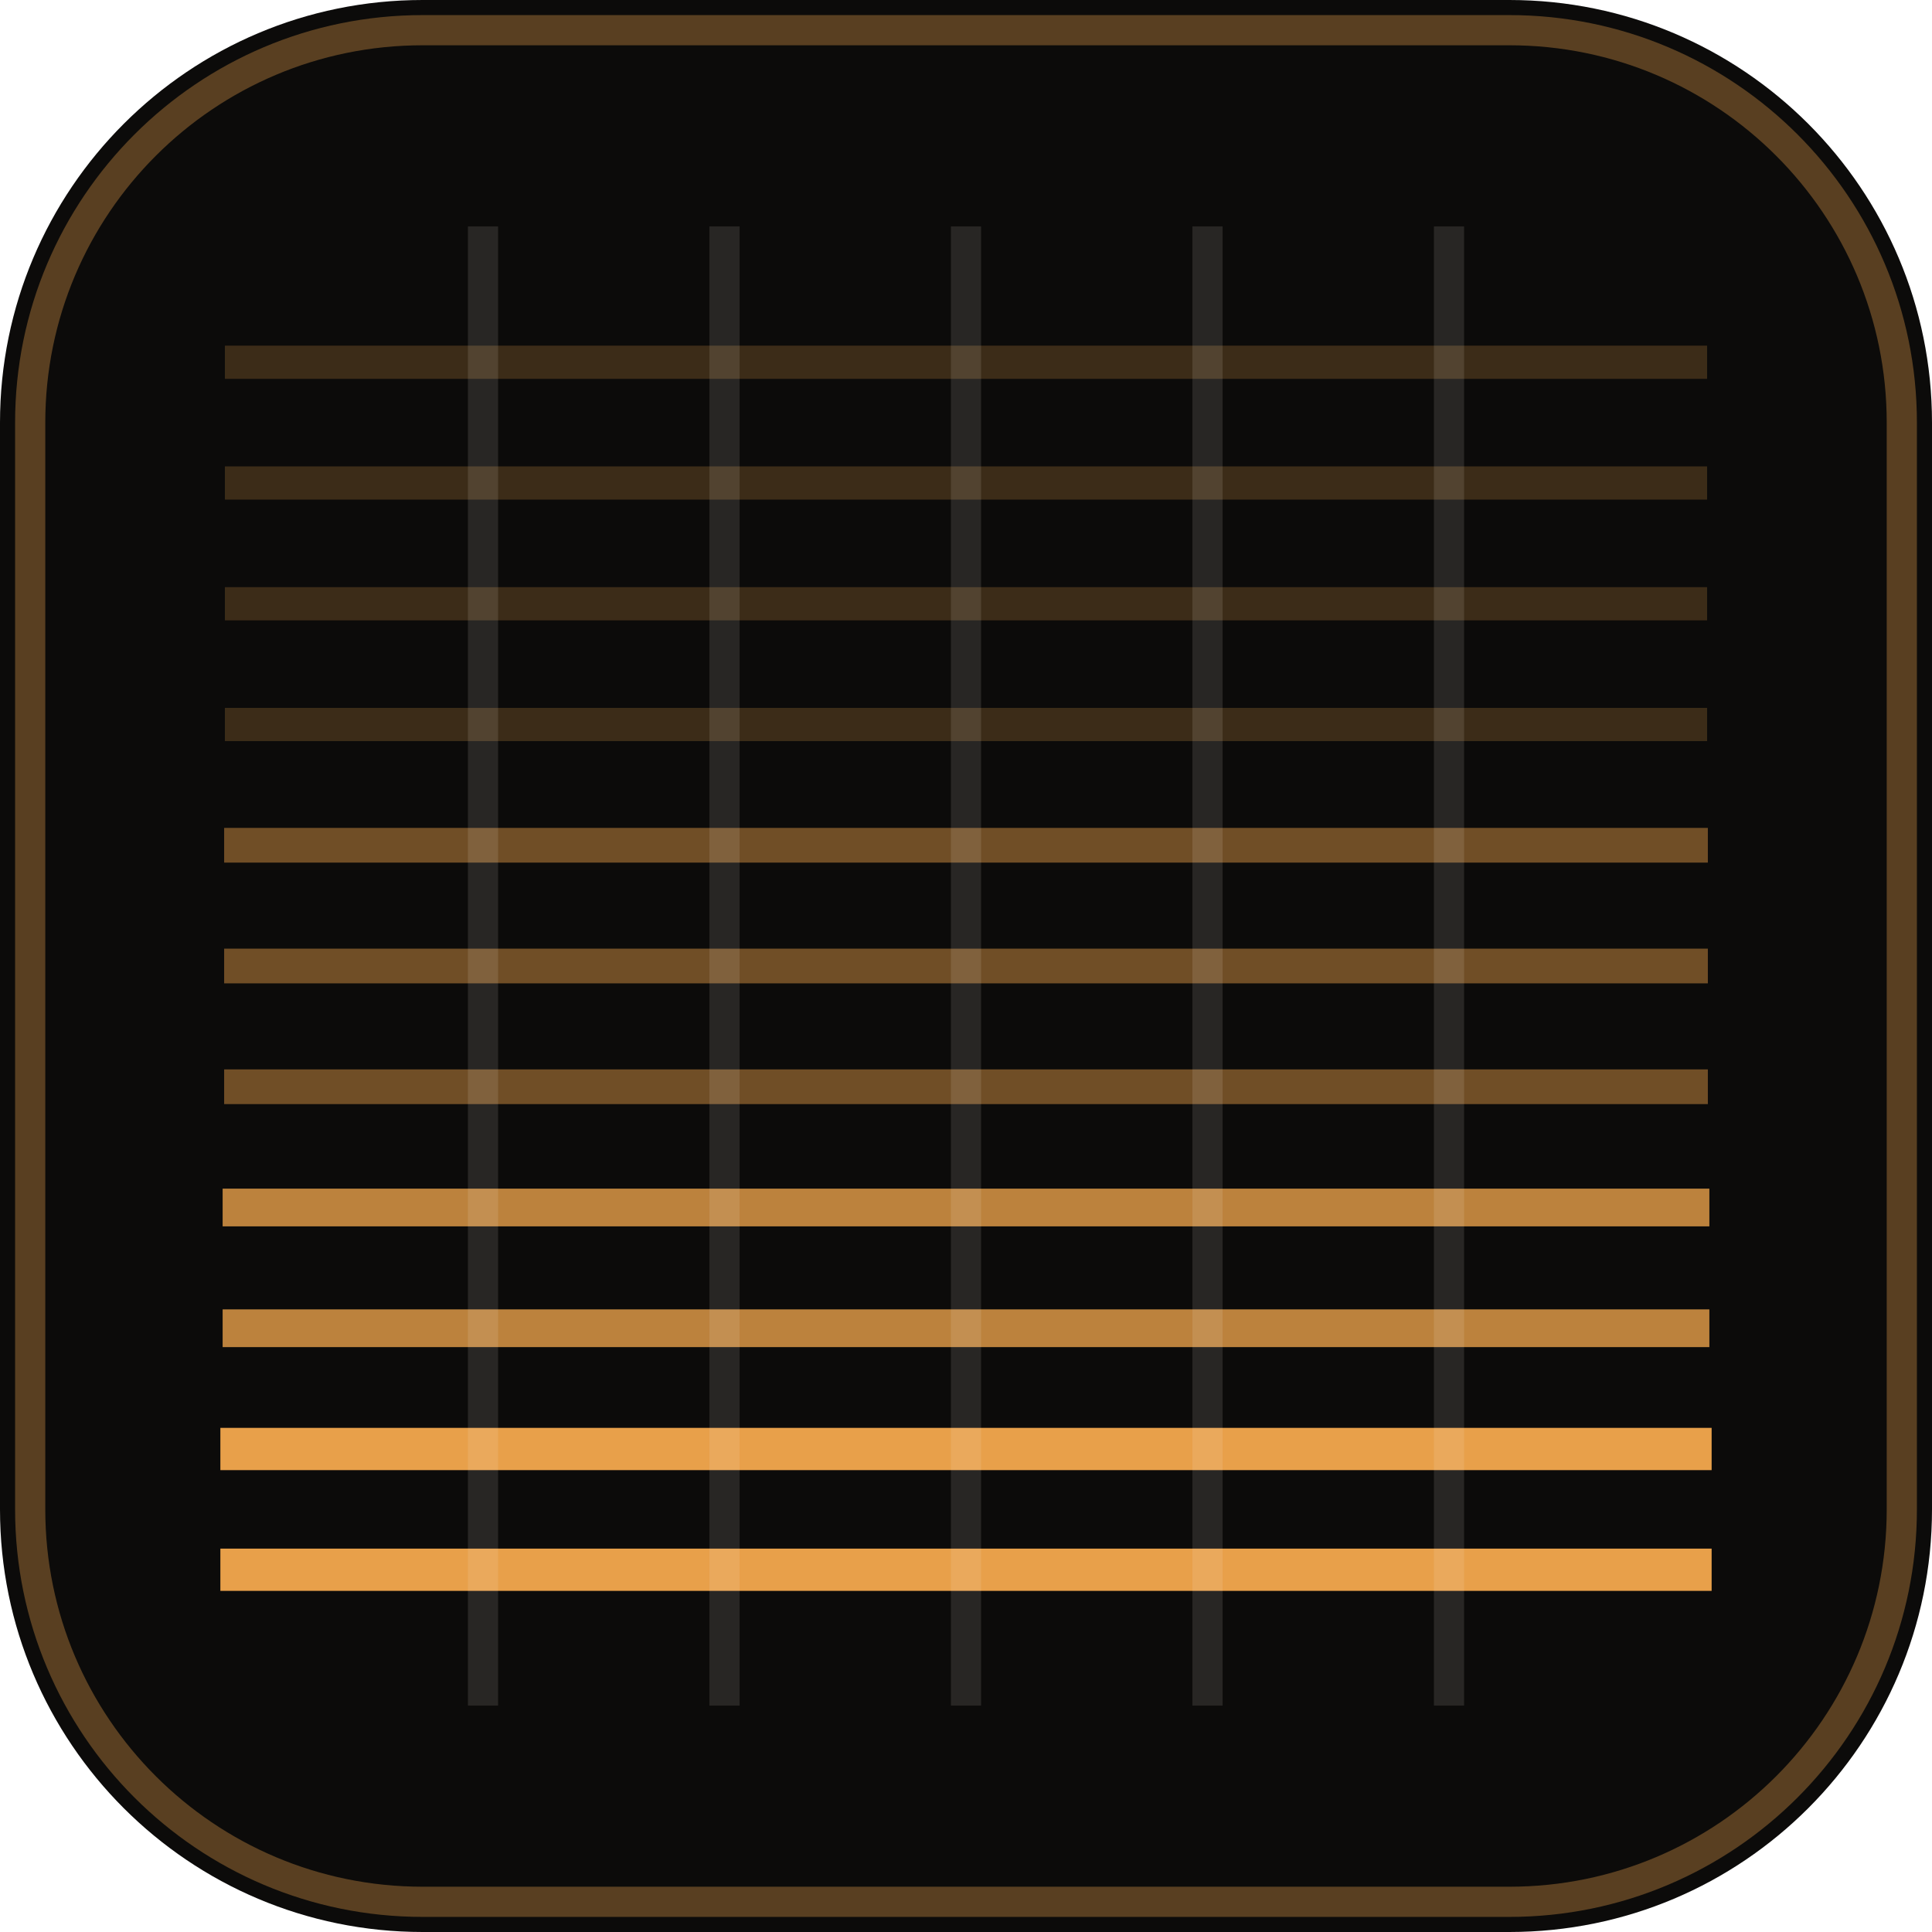
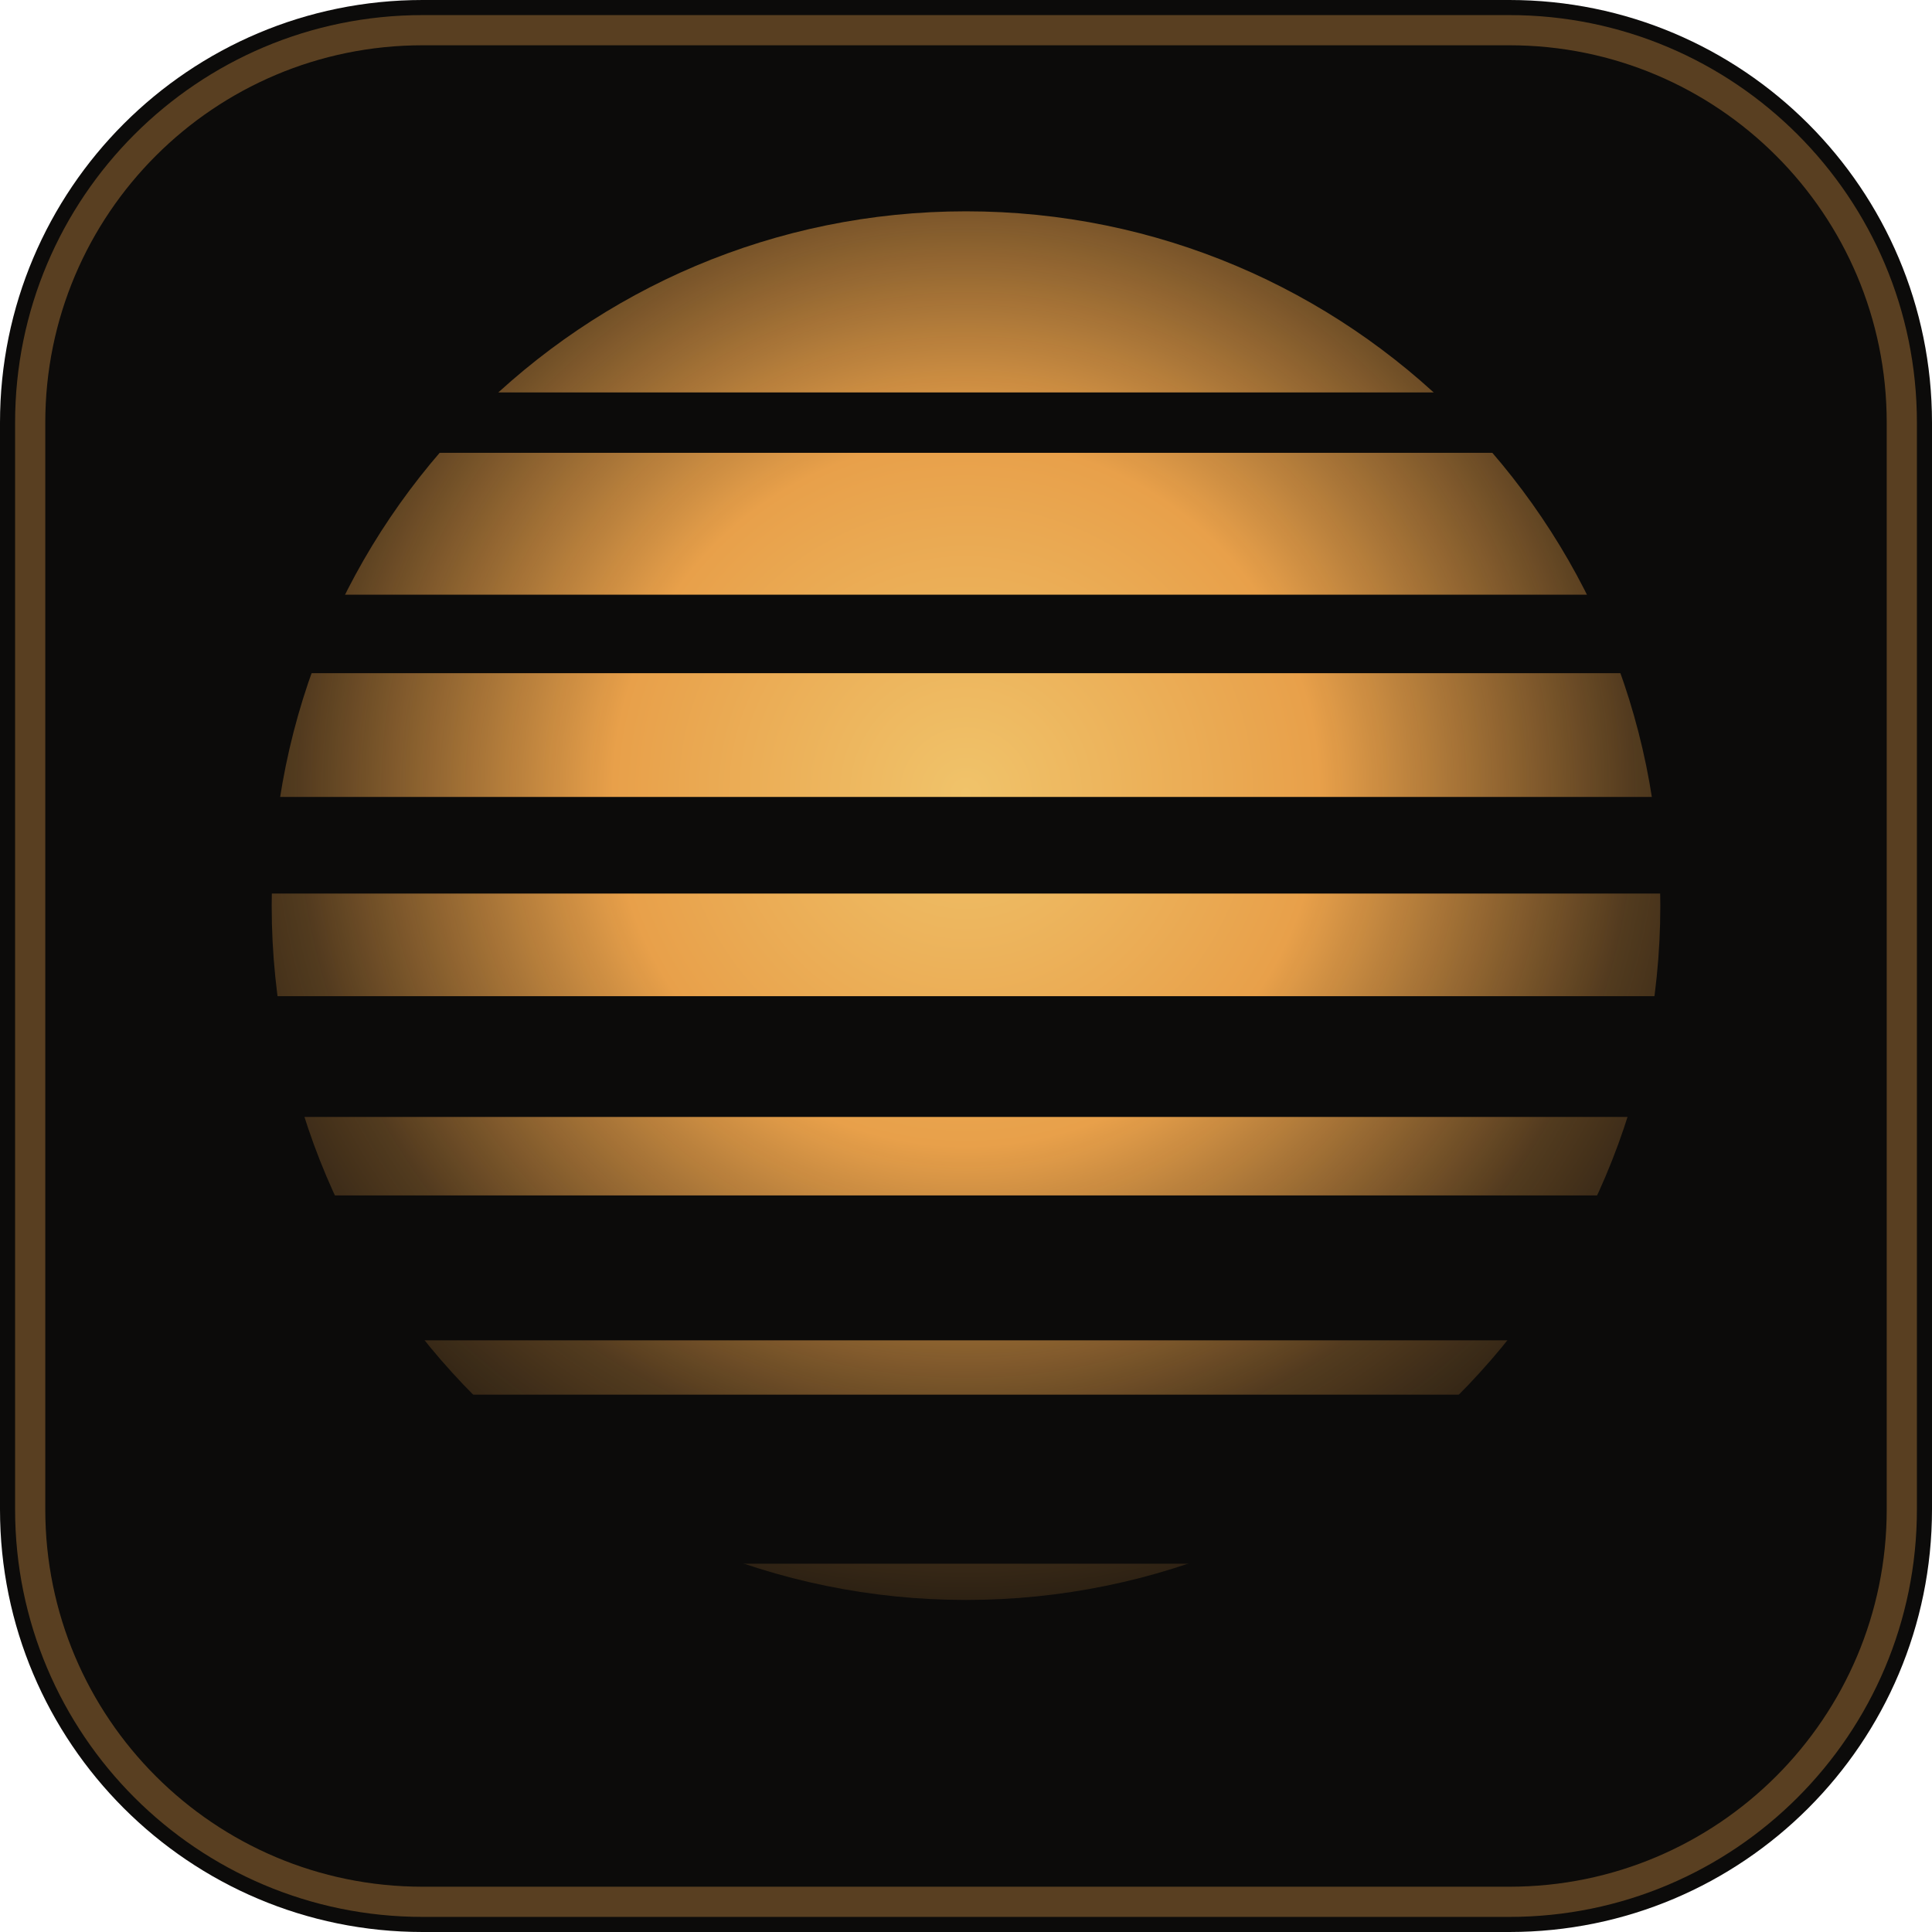
- <svg xmlns="http://www.w3.org/2000/svg" viewBox="0 0 64 64" role="img" aria-label="Scrim">
+ <svg xmlns="http://www.w3.org/2000/svg" viewBox="0 0 64 64" role="img" aria-label="Scrim — a lamp glowing through cloth bands">
+   <defs>
+     <radialGradient id="lamp" cx="0.5" cy="0.42" r="0.66">
+       <stop offset="0" stop-color="#f0c36a" />
+       <stop offset="0.38" stop-color="#e8a04a" />
+       <stop offset="0.72" stop-color="#e8a04a" stop-opacity="0.32" />
+       <stop offset="1" stop-color="#e8a04a" stop-opacity="0" />
+     </radialGradient>
+   </defs>
  <rect width="64" height="64" rx="14" fill="#0c0b0a" />
-   <g fill="none" stroke="#e8a04a" stroke-linecap="square">
-     <g stroke-width="1.1" opacity="0.22">
-       <path d="M8 12h48M8 16h48M8 20h48M8 24h48" />
-     </g>
-     <g stroke-width="1.15" opacity="0.45">
-       <path d="M8 28h48M8 32h48M8 36h48" />
-     </g>
-     <g stroke-width="1.25" opacity="0.8">
-       <path d="M8 40h48M8 44h48" />
-     </g>
-     <g stroke-width="1.4" opacity="1">
-       <path d="M8 48h48M8 52h48" />
-     </g>
-     <g stroke="#f4efe6" stroke-width="1" opacity="0.12">
-       <path d="M16 8v48M24 8v48M32 8v48M40 8v48M48 8v48" />
-     </g>
+   <circle cx="32" cy="30" r="23" fill="url(#lamp)" />
+   <g stroke="#0c0b0a" stroke-linecap="butt">
+     <path d="M2 14h60" stroke-width="2" />
+     <path d="M2 21h60" stroke-width="2.6" />
+     <path d="M2 28h60" stroke-width="3.2" />
+     <path d="M2 35h60" stroke-width="4" />
+     <path d="M2 42h60" stroke-width="4.8" />
+     <path d="M2 49h60" stroke-width="5.6" />
  </g>
  <rect x="1" y="1" width="62" height="62" rx="13" fill="none" stroke="#e8a04a" stroke-opacity="0.35" />
</svg>
